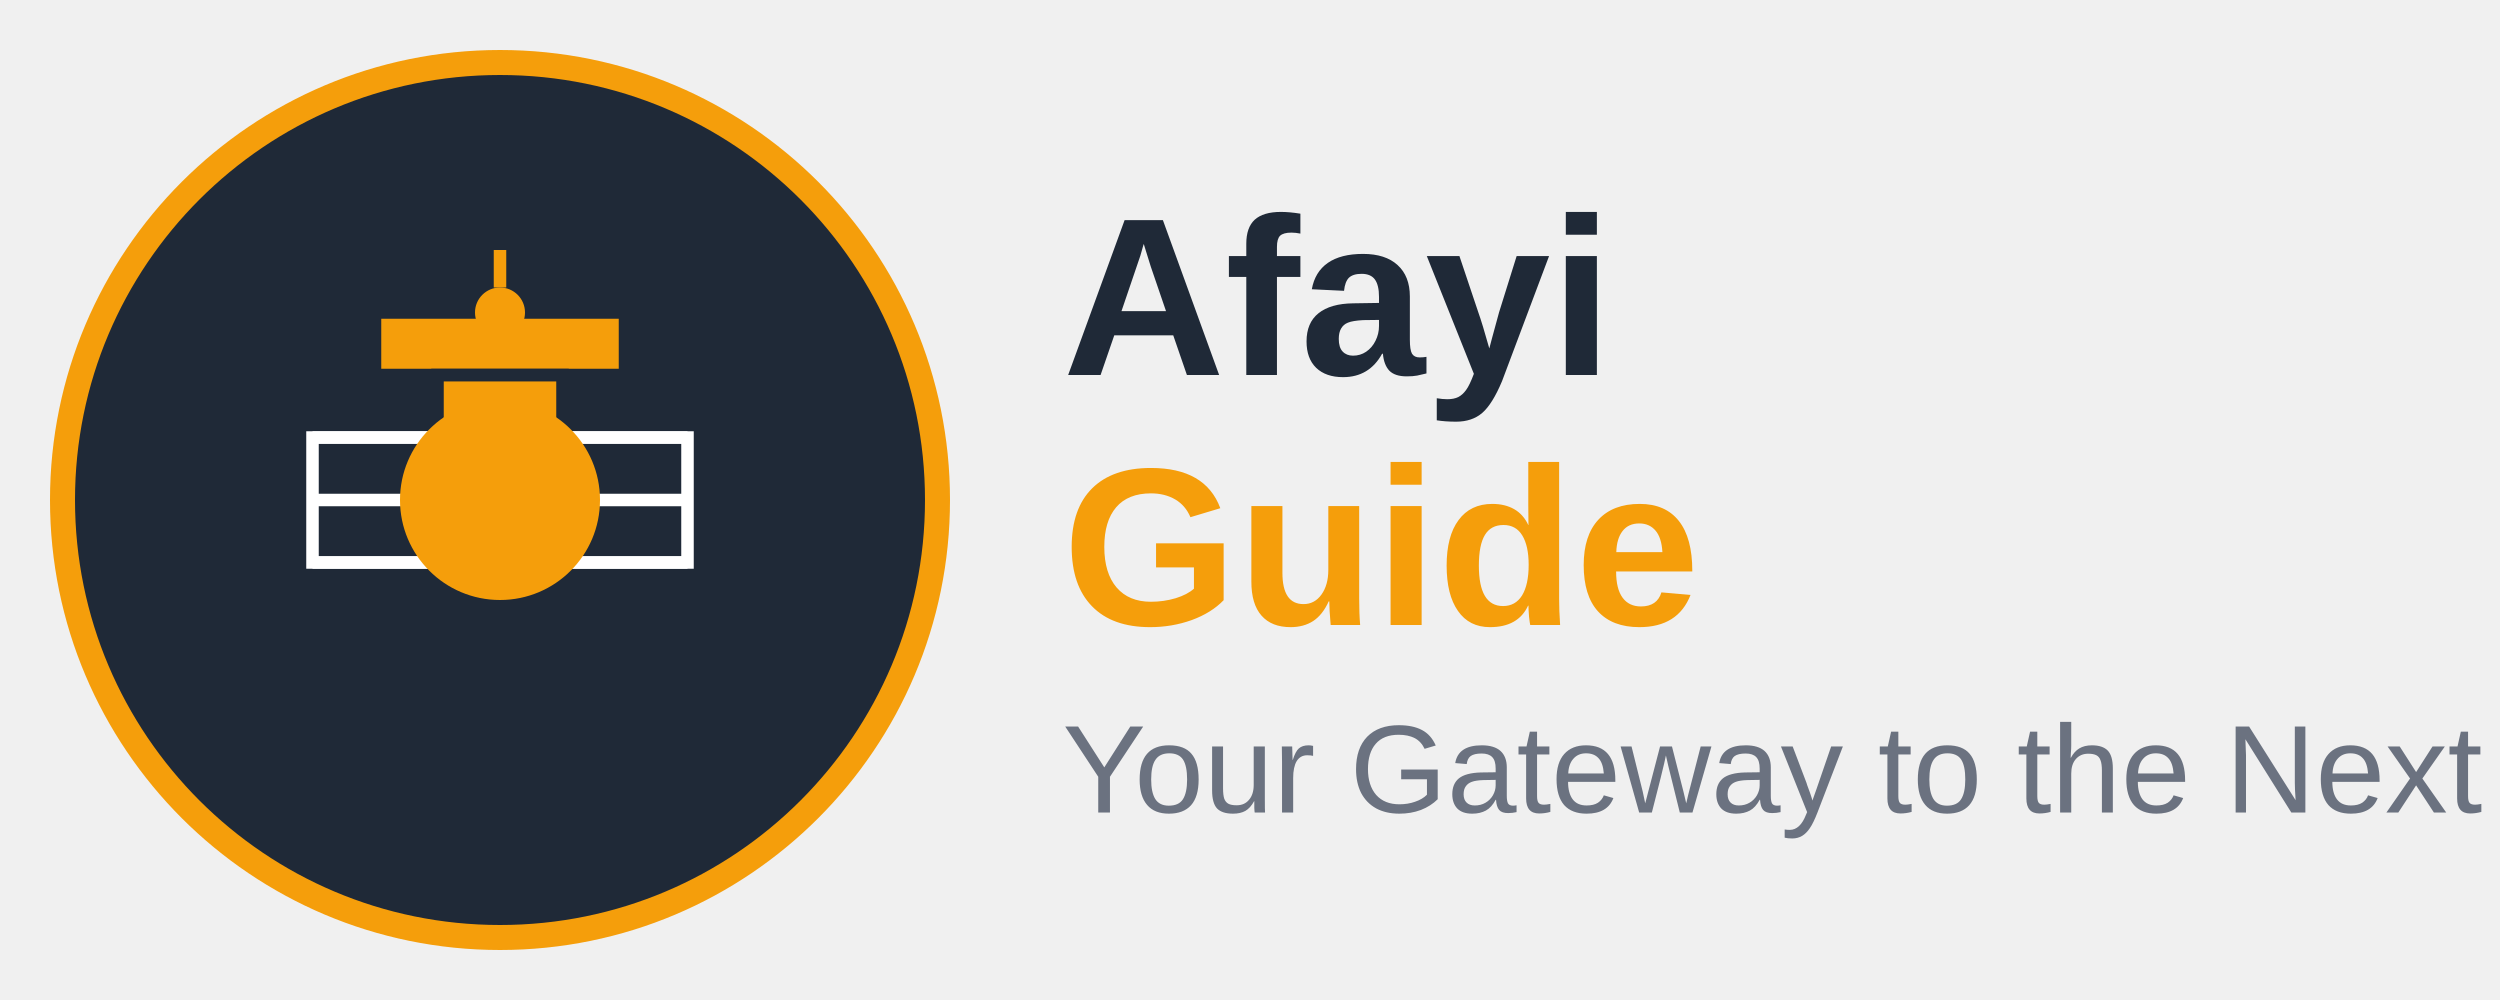
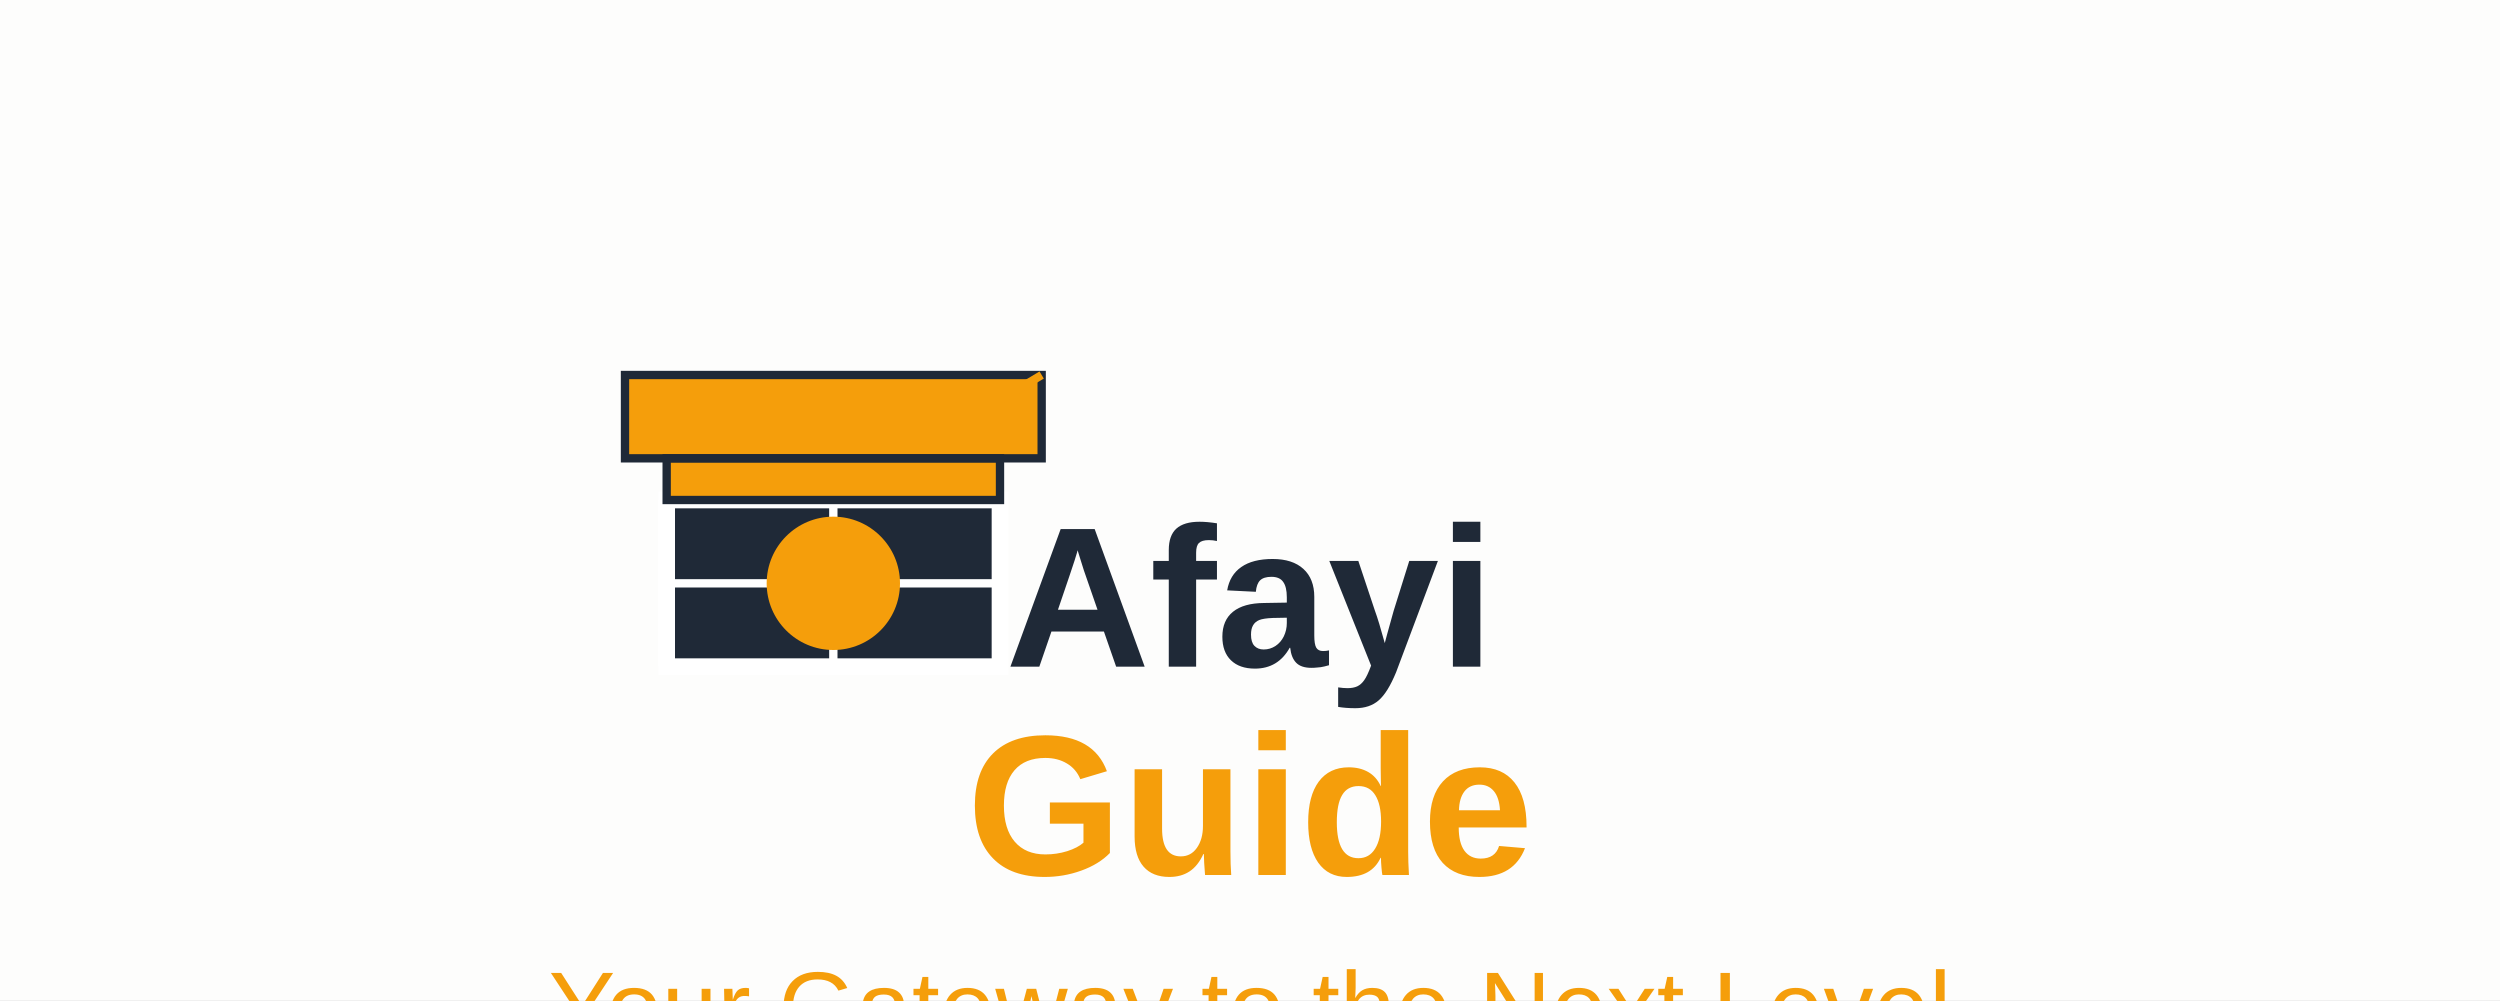
- <svg xmlns="http://www.w3.org/2000/svg" width="200" height="80" viewBox="0 0 200 80">
-   <circle cx="40" cy="40" r="35" fill="#1f2937" stroke="#f59e0b" stroke-width="2" />
-   <path d="M25 35 L55 35 L55 45 L25 45 Z" fill="#1f2937" stroke="#ffffff" stroke-width="1" />
-   <path d="M25 35 L55 35 M25 40 L55 40 M25 45 L55 45" stroke="#ffffff" stroke-width="1" fill="none" />
-   <path d="M30 25 L50 25 L50 30 L30 30 Z" fill="#f59e0b" />
-   <path d="M35 30 L45 30 L45 35 L35 35 Z" fill="#f59e0b" />
-   <path d="M30 25 L50 25 L50 30 L30 30 Z" stroke="#1f2937" stroke-width="1" fill="none" />
-   <path d="M35 30 L45 30 L45 35 L35 35 Z" stroke="#1f2937" stroke-width="1" fill="none" />
-   <circle cx="40" cy="25" r="2" fill="#f59e0b" />
-   <path d="M40 23 L40 20" stroke="#f59e0b" stroke-width="1" />
-   <circle cx="40" cy="40" r="8" fill="#f59e0b" />
-   <text x="85" y="30" font-family="Arial, sans-serif" font-size="18" font-weight="bold" fill="#1f2937">Afayi</text>
-   <text x="85" y="50" font-family="Arial, sans-serif" font-size="18" font-weight="bold" fill="#f59e0b">Guide</text>
-   <text x="85" y="65" font-family="Arial, sans-serif" font-size="10" fill="#6b7280">Your Gateway to the Next Level</text>
+ <svg xmlns="http://www.w3.org/2000/svg" width="300" height="120" viewBox="0 0 300 120">
+   <rect width="300" height="120" fill="#fdfdfc" />
+   <g transform="translate(50, 20)">
+     <path d="M30 40 L70 40 L70 60 L30 60 Z" fill="#1f2937" stroke="#ffffff" stroke-width="2" />
+     <path d="M30 40 L30 60" stroke="#ffffff" stroke-width="2" />
+     <path d="M30 40 L70 40 M30 50 L70 50 M30 60 L70 60" stroke="#ffffff" stroke-width="1" fill="none" />
+     <path d="M50 40 L50 60" stroke="#ffffff" stroke-width="1" fill="none" />
+     <path d="M25 25 L75 25 L75 35 L25 35 Z" fill="#f59e0b" />
+     <path d="M30 35 L70 35 L70 40 L30 40 Z" fill="#f59e0b" />
+     <path d="M25 25 L75 25 L75 35 L25 35 Z" stroke="#1f2937" stroke-width="1" fill="none" />
+     <path d="M30 35 L70 35 L70 40 L30 40 Z" stroke="#1f2937" stroke-width="1" fill="none" />
+     <circle cx="70" cy="30" r="2" fill="#f59e0b" />
+     <path d="M70 28 L75 25" stroke="#f59e0b" stroke-width="1" />
+     <circle cx="50" cy="50" r="8" fill="#f59e0b" />
+   </g>
+   <g transform="translate(150, 80)">
+     <text x="0" y="0" font-family="Arial, sans-serif" font-size="24" font-weight="bold" fill="#1f2937" text-anchor="middle">Afayi</text>
+     <text x="0" y="25" font-family="Arial, sans-serif" font-size="24" font-weight="bold" fill="#f59e0b" text-anchor="middle">Guide</text>
+     <text x="0" y="45" font-family="Arial, sans-serif" font-size="12" fill="#f59e0b" text-anchor="middle">Your Gateway to the Next Level</text>
+   </g>
</svg>
